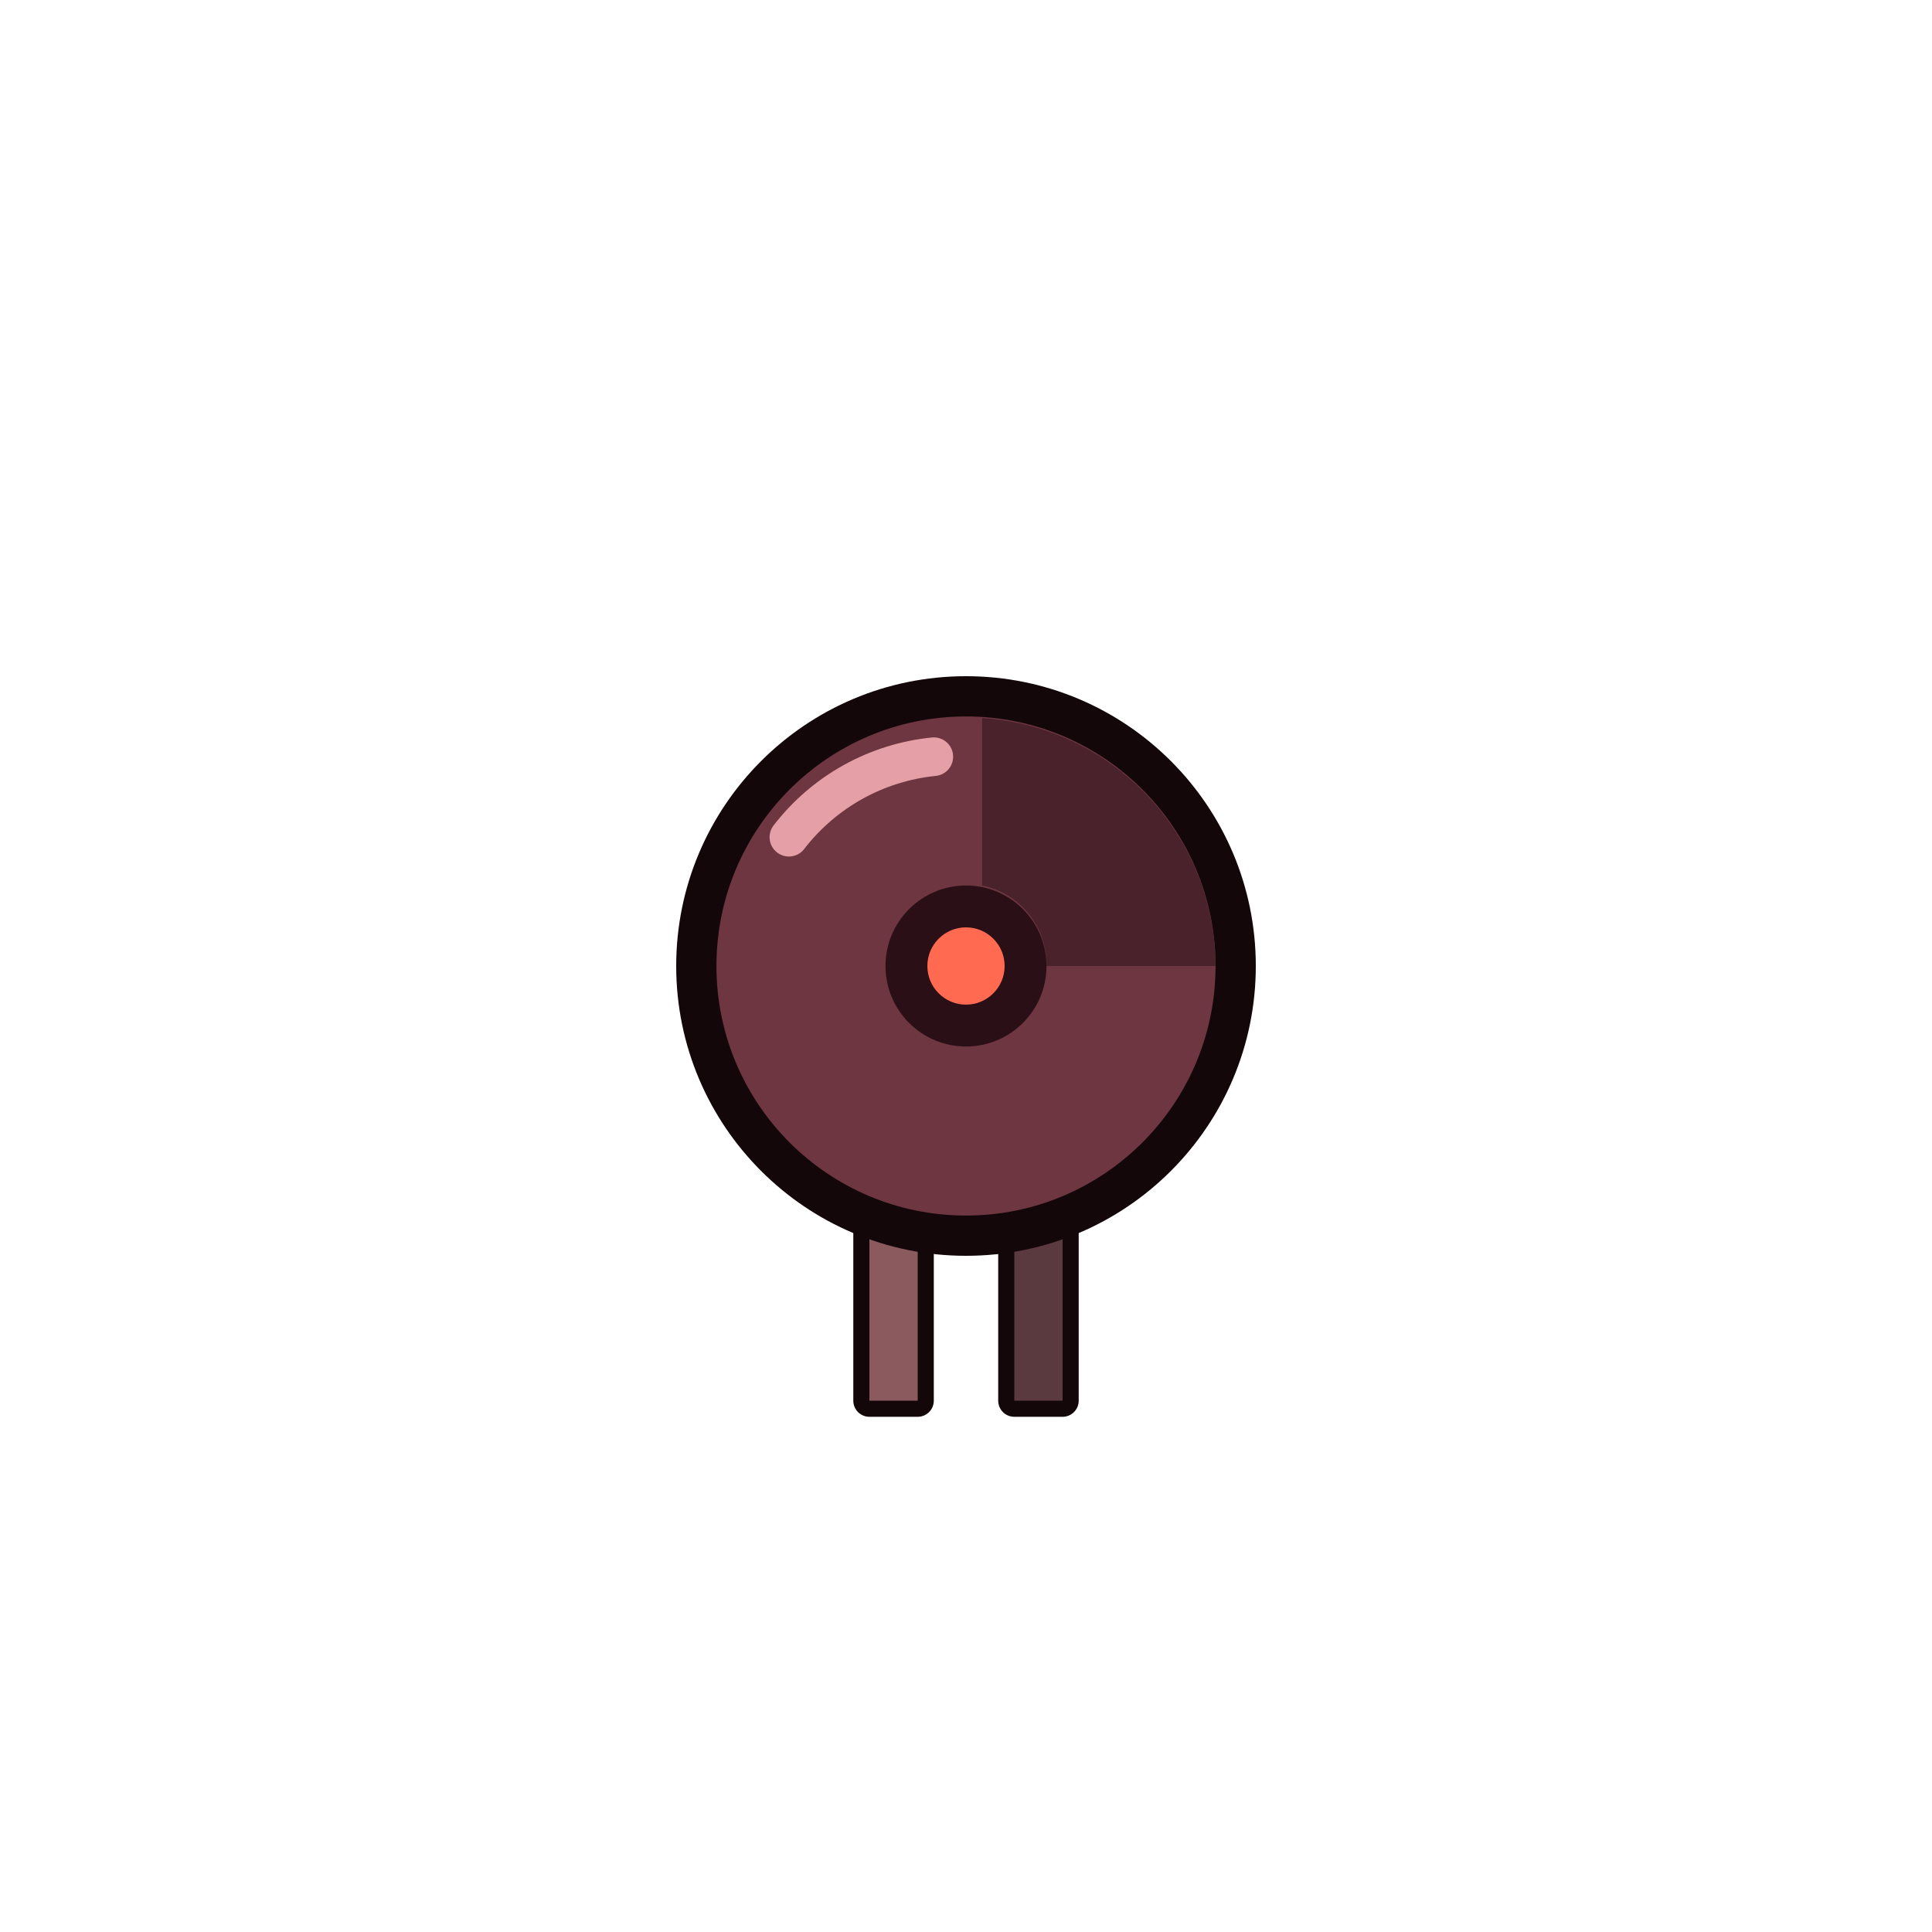
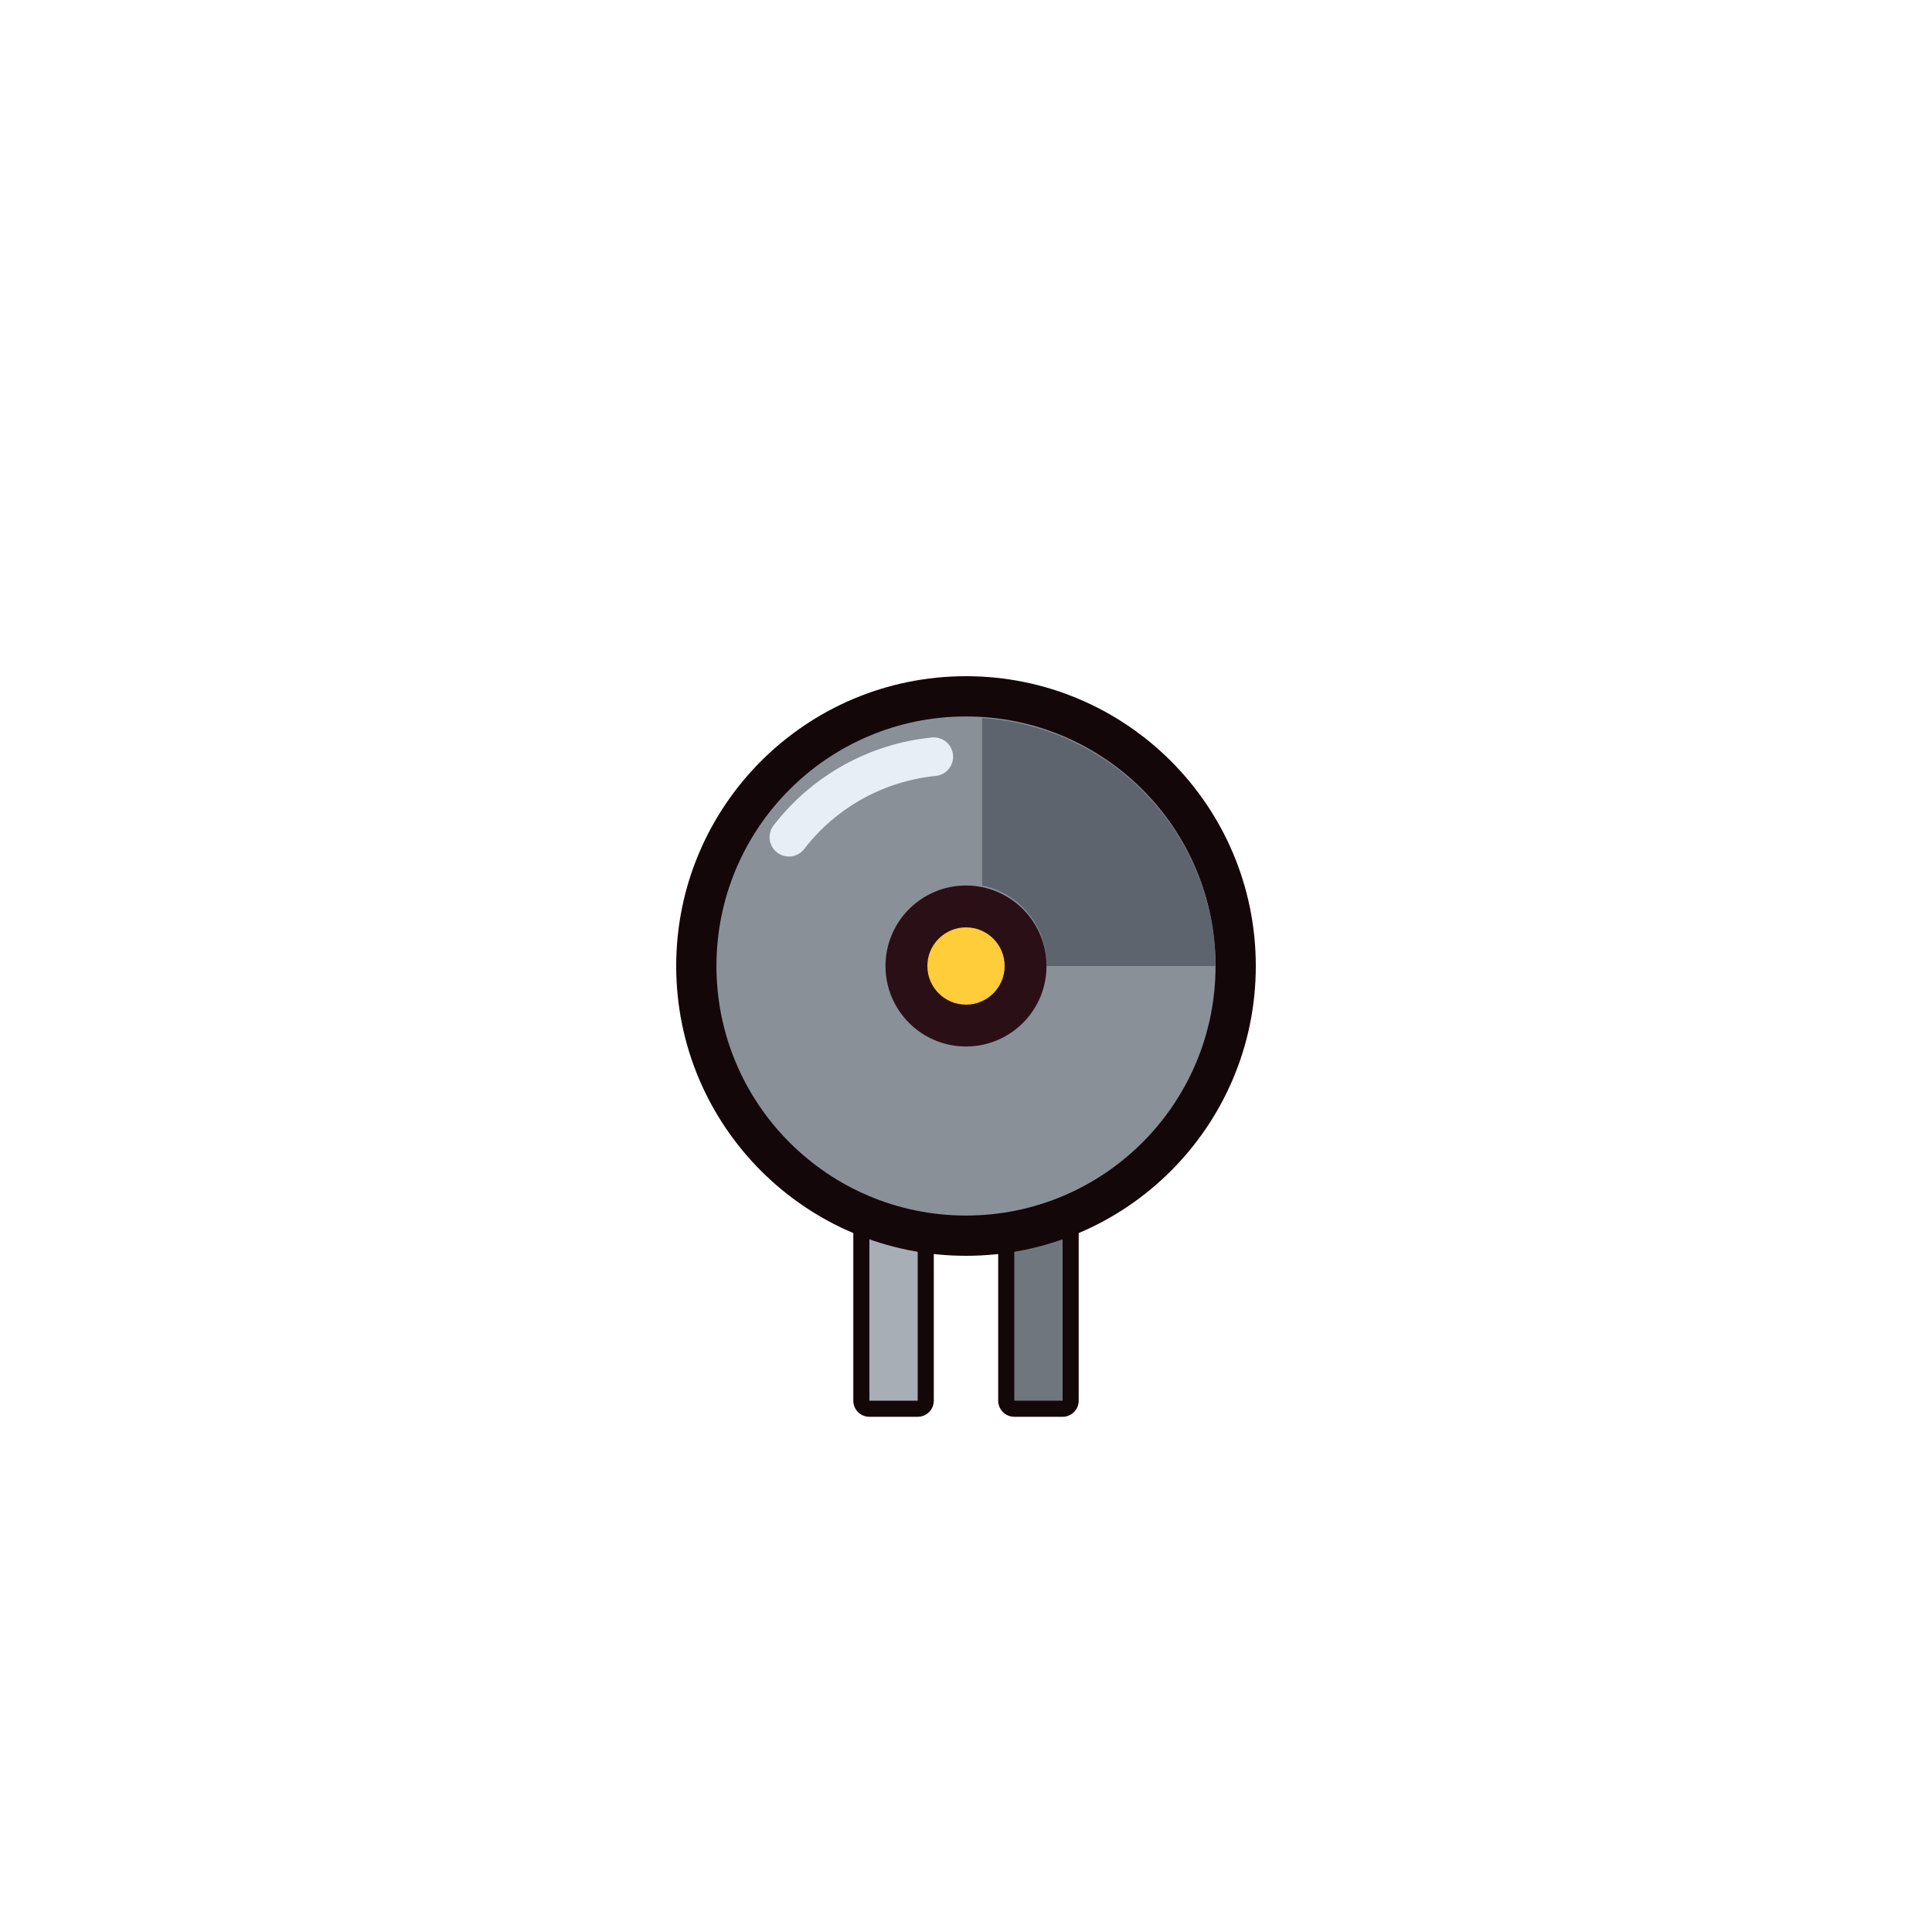
<svg xmlns="http://www.w3.org/2000/svg" viewBox="-60 -60 120 120">
  <g stroke-linejoin="round" stroke-linecap="round">
    <rect x="-7" y="2" width="5" height="26" rx="1" fill="#14070a" />
    <rect x="2" y="2" width="5" height="26" rx="1" fill="#14070a" />
-     <rect x="-6" y="3" width="3" height="24" fill="#8a5a5e" />
-     <rect x="3" y="3" width="3" height="24" fill="#5a3a3e" />
+     <rect x="-6" y="3" width="3" height="24" fill="#a8aeb6" />
+     <rect x="3" y="3" width="3" height="24" fill="#70767e" />
    <circle cx="0" cy="0" r="18" fill="#14070a" />
-     <circle cx="0" cy="0" r="15.5" fill="#6e3640" />
-     <path d="M1,-15.4 A15.5,15.5 0 0 1 15.5,0 L5,0 A5,5 0 0 0 1,-5 Z" fill="#4a222b" />
-     <path d="M-11,-8 A13,13 0 0 1 -2,-13" stroke="#e4a0a6" stroke-width="2.4" fill="none" />
+     <circle cx="0" cy="0" r="15.5" fill="#8a9098" />
+     <path d="M1,-15.4 A15.5,15.5 0 0 1 15.5,0 L5,0 A5,5 0 0 0 1,-5 Z" fill="#5e646e" />
+     <path d="M-11,-8 A13,13 0 0 1 -2,-13" stroke="#e8eef6" stroke-width="2.4" fill="none" />
    <circle cx="0" cy="0" r="5" fill="#2a1016" />
-     <circle cx="0" cy="0" r="2.4" fill="#ff6a50" />
+     <circle cx="0" cy="0" r="2.4" fill="#ffcc3a" />
  </g>
</svg>
